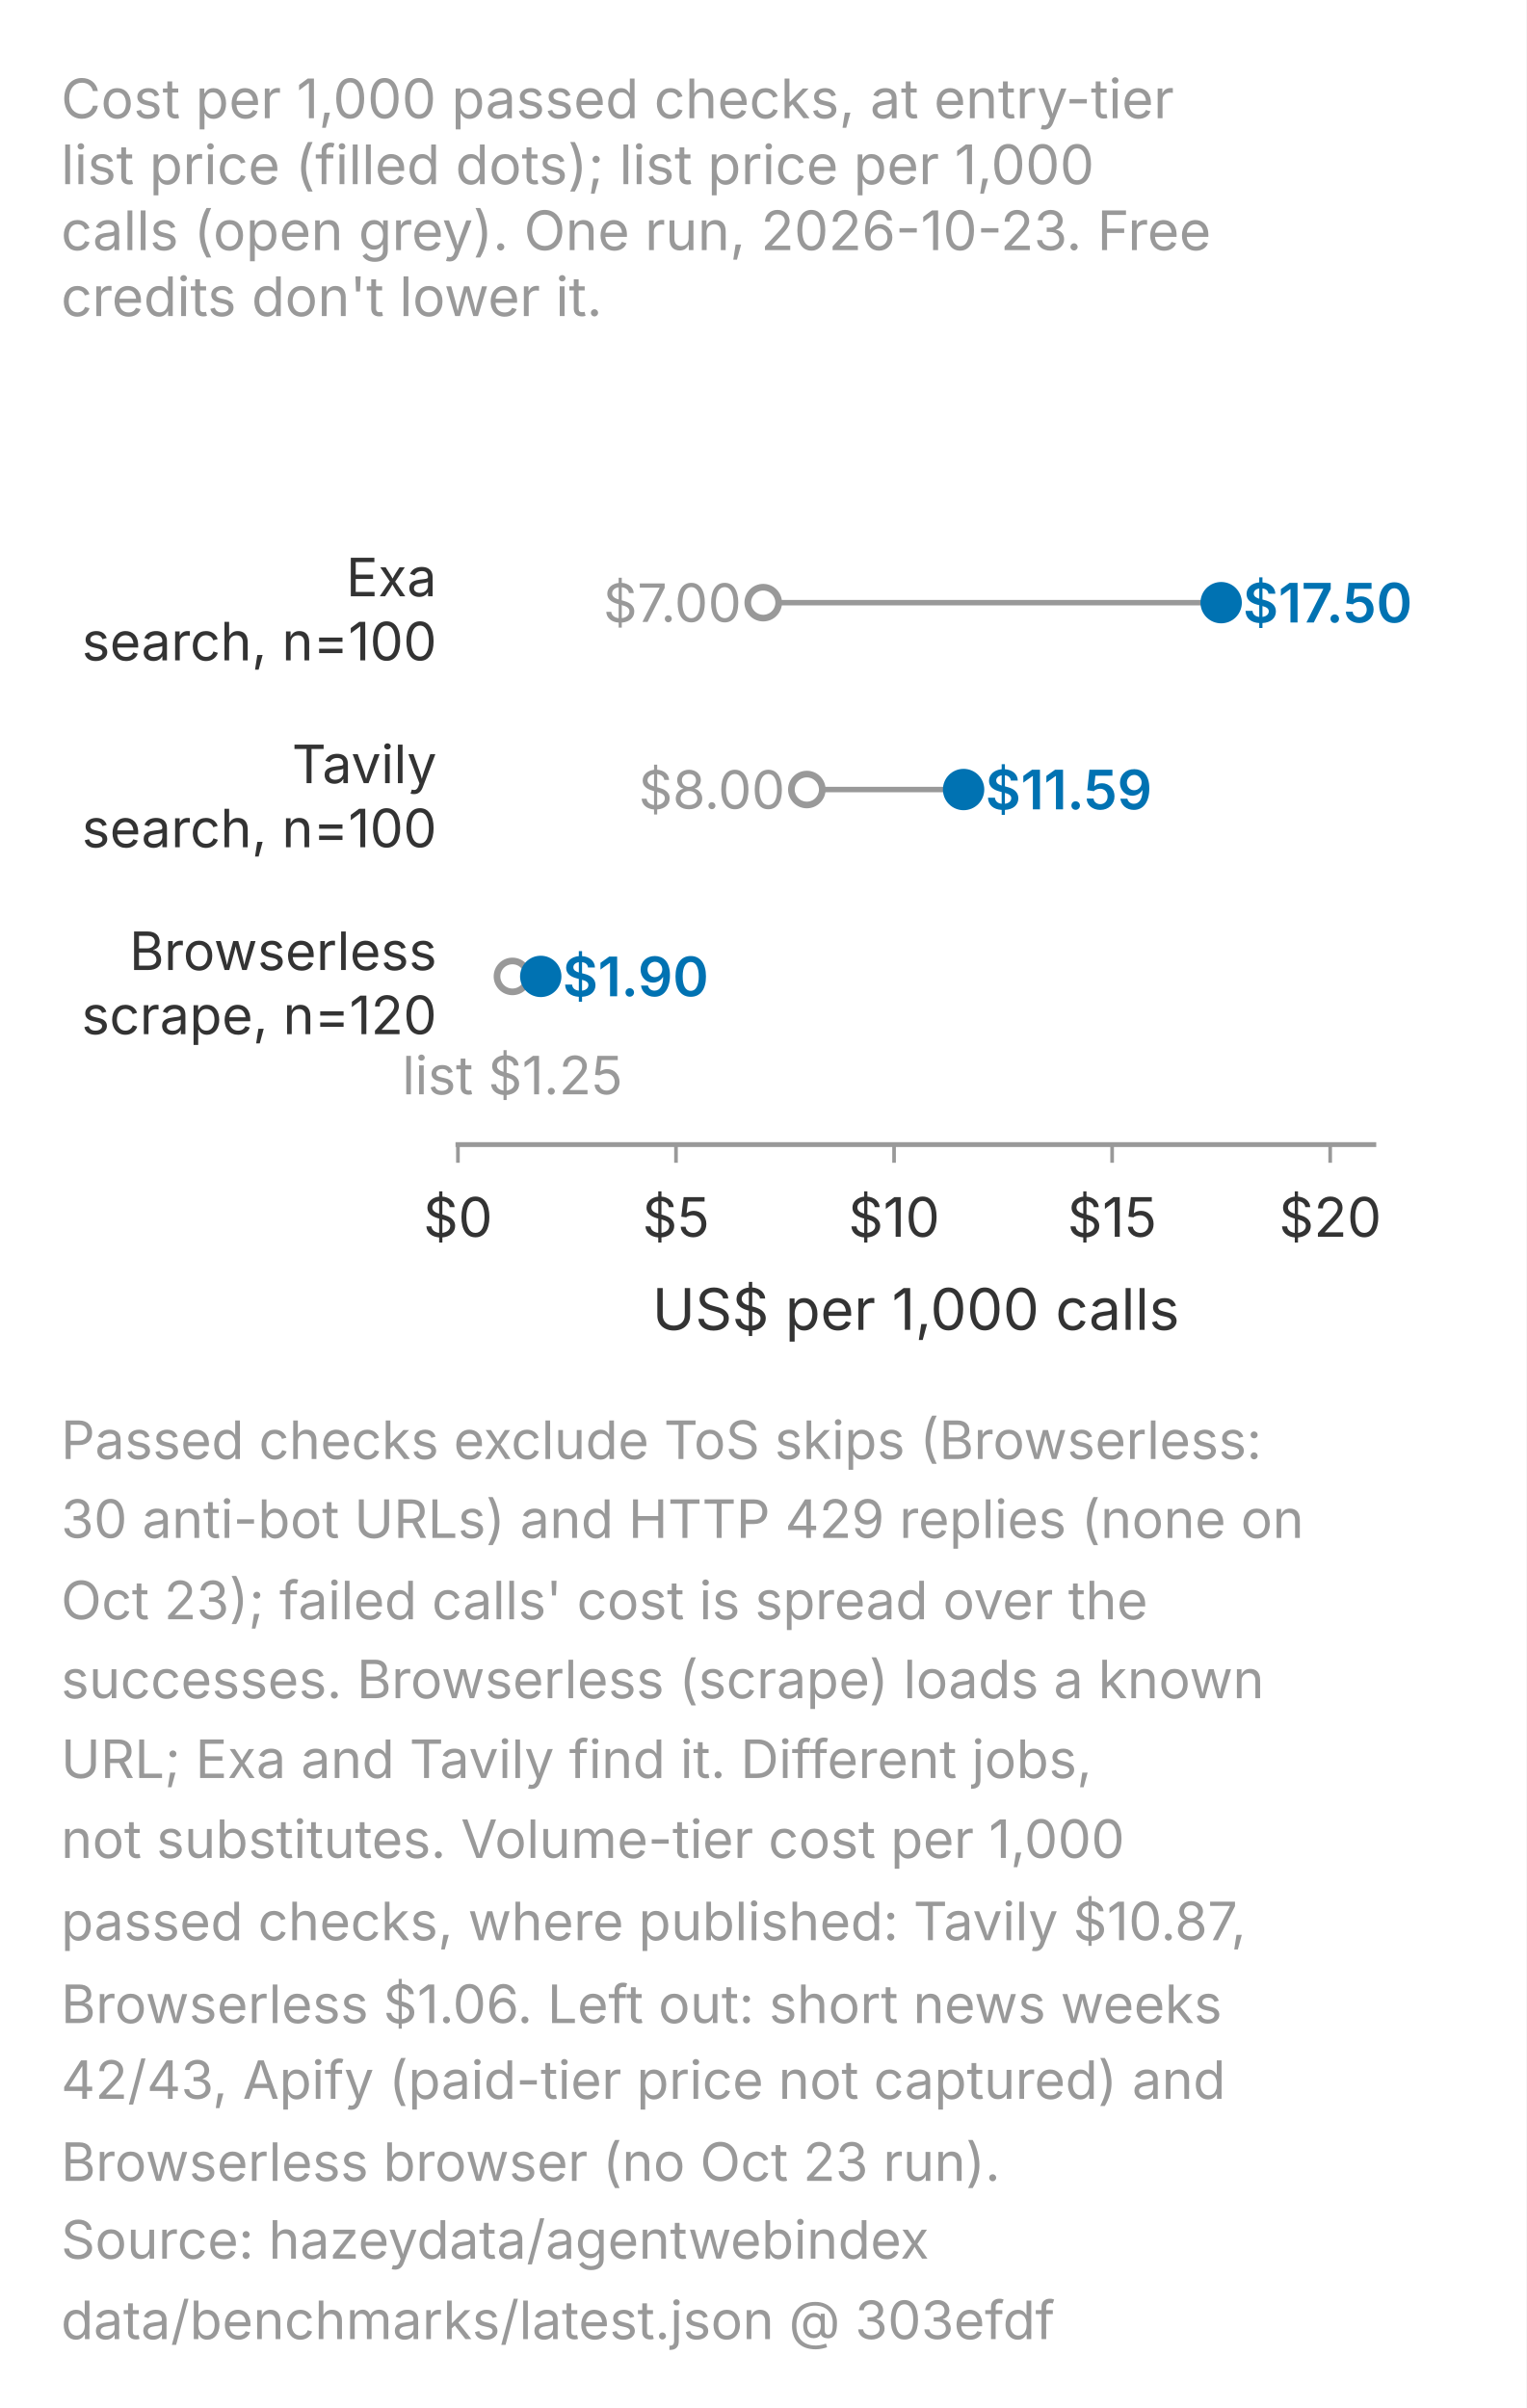
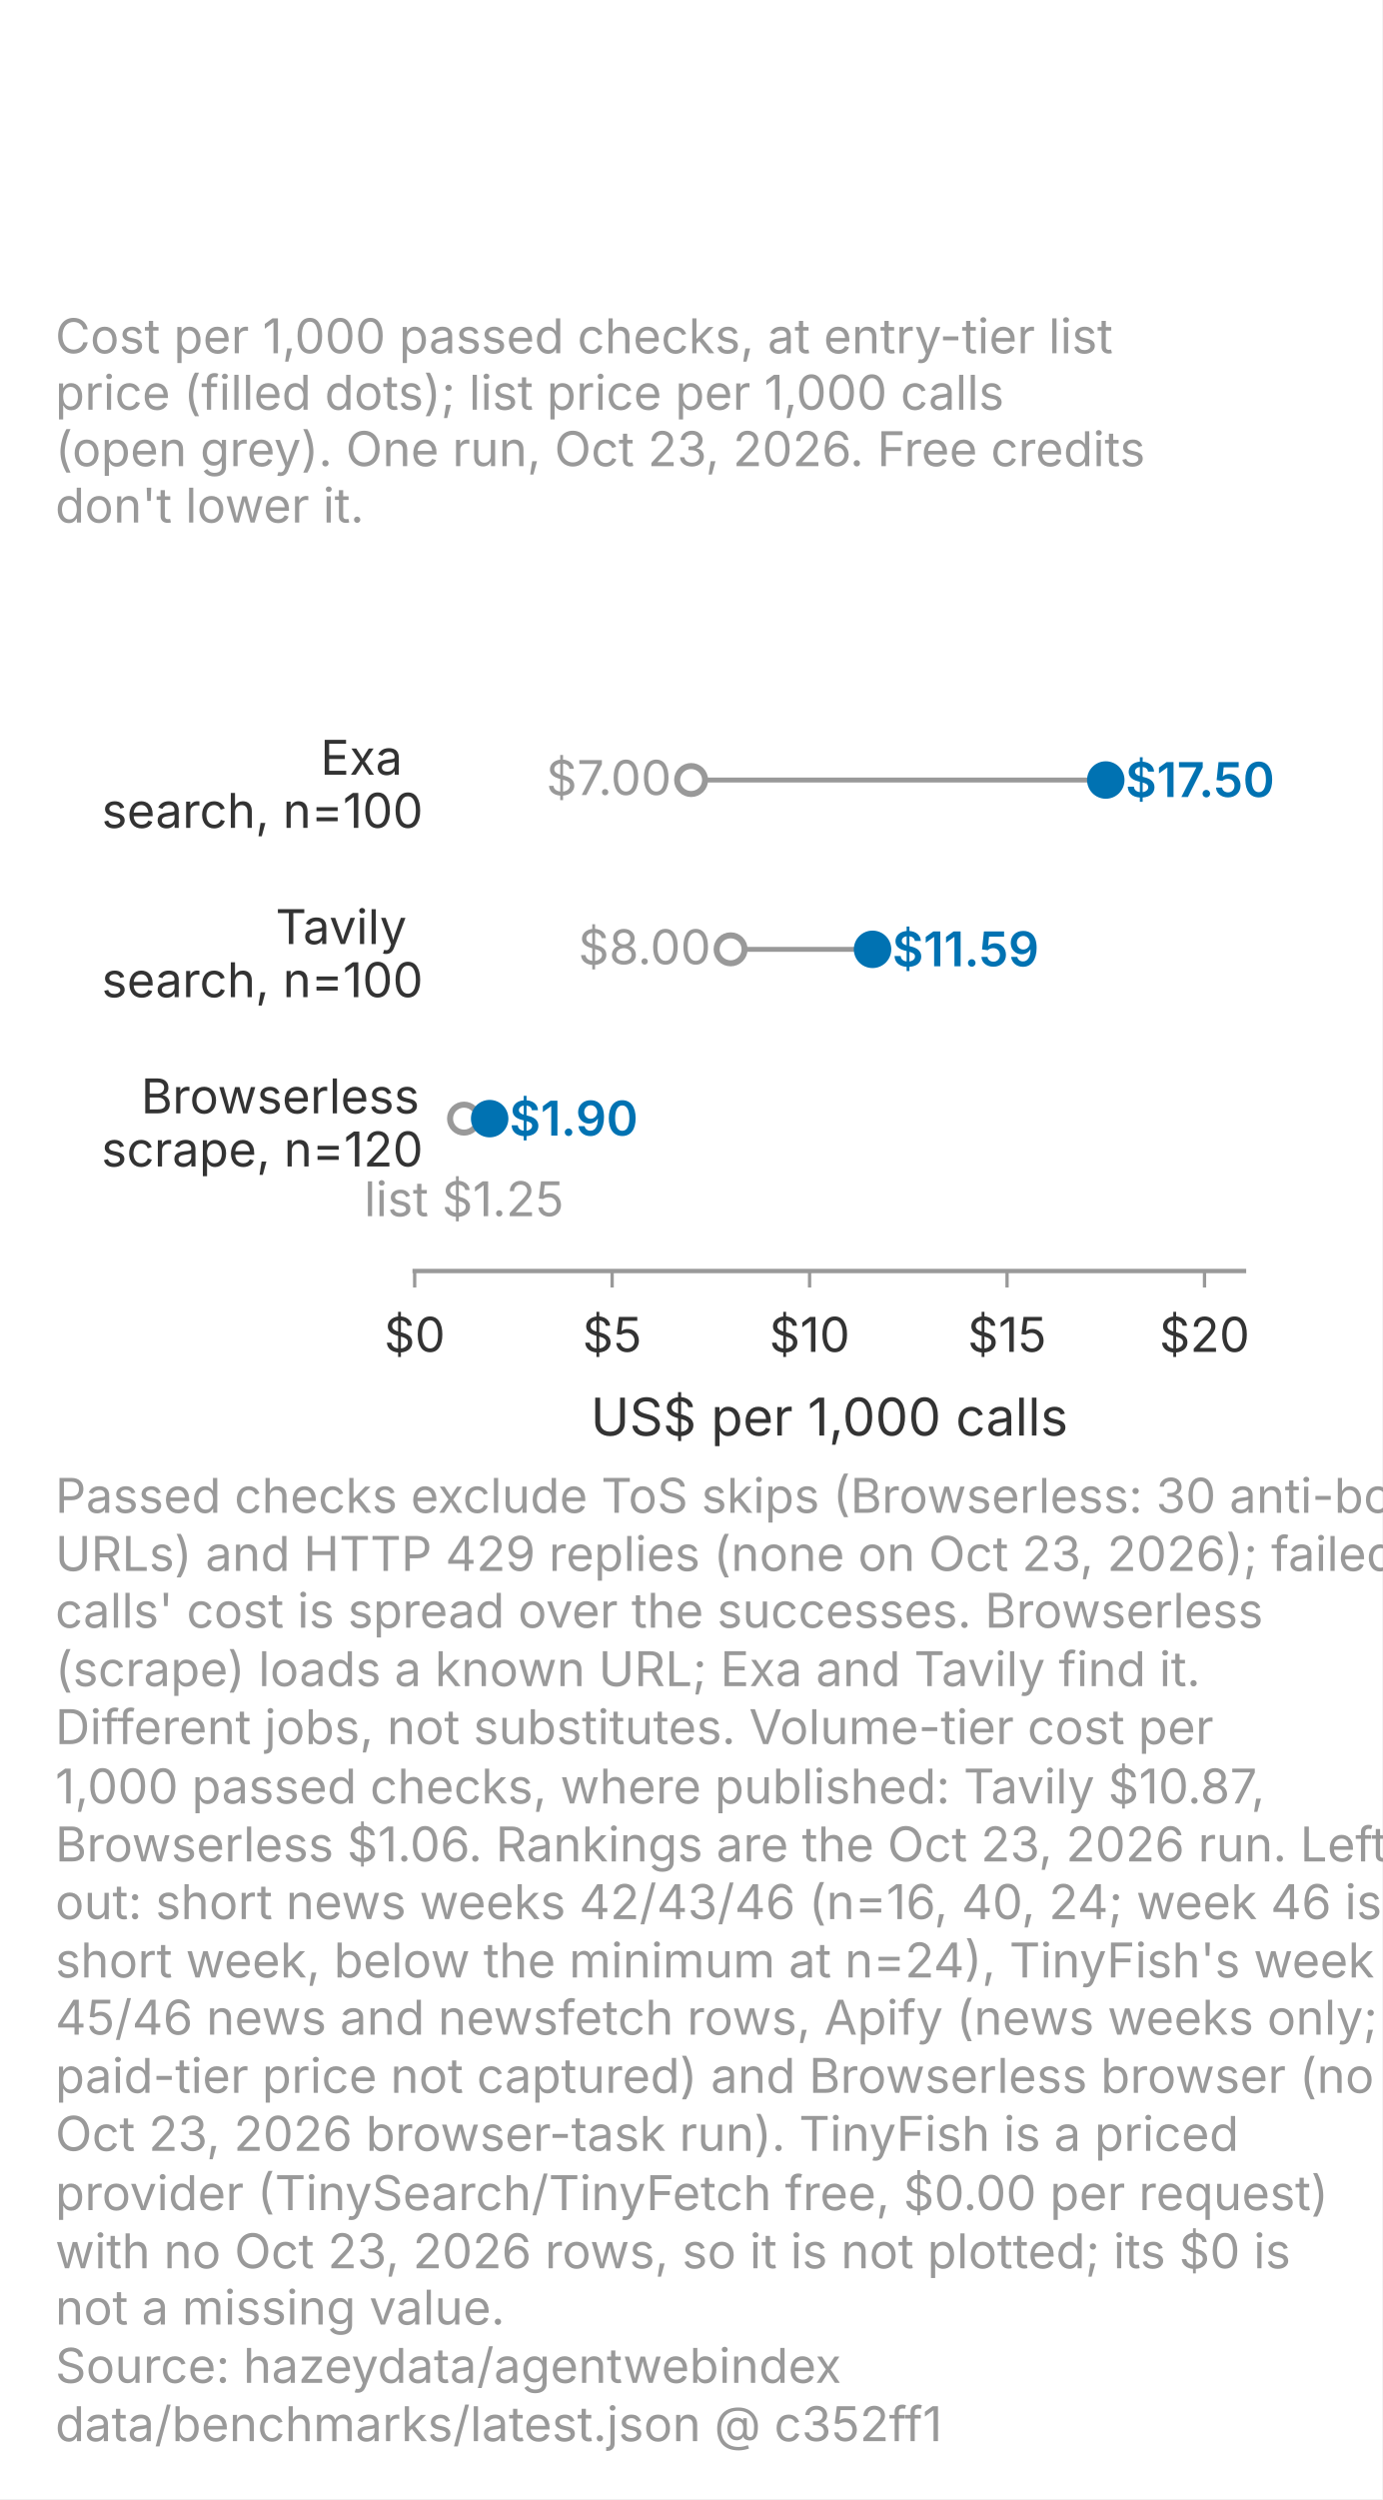
- <svg xmlns="http://www.w3.org/2000/svg" xmlns:xlink="http://www.w3.org/1999/xlink" role="img" aria-label="Exa lists cheaper than Tavily ($7.00 vs $8.00 per 1,000 calls) but costs more per 1,000 passed checks ($17.50 vs $11.59)" width="252pt" height="397.62pt" viewBox="0 0 252 397.62" version="1.1">
+ <svg xmlns="http://www.w3.org/2000/svg" xmlns:xlink="http://www.w3.org/1999/xlink" role="img" aria-label="Exa lists cheaper than Tavily ($7.00 vs $8.00 per 1,000 calls) but costs more per 1,000 passed checks ($17.50 vs $11.59)" width="252pt" height="455.456pt" viewBox="0 0 252 455.456" version="1.1">
  <defs>
    <style type="text/css">*{stroke-linejoin: round; stroke-linecap: butt}</style>
  </defs>
  <g id="figure_1">
    <g id="patch_1">
-       <path d="M 0 397.62  L 252 397.62  L 252 0  L 0 0  z " style="fill: #ffffff" />
+       <path d="M 0 455.456  L 252 455.456  L 252 0  L 0 0  z " style="fill: #ffffff" />
    </g>
    <g id="axes_1">
      <g id="patch_2">
-         <path d="M 75.6 189  L 226.8 189  L 226.8 81  L 75.6 81  z " style="fill: #ffffff" />
+         <path d="M 75.6 231.649  L 226.8 231.649  L 226.8 123.649  L 75.6 123.649  z " style="fill: #ffffff" />
      </g>
      <g id="matplotlib.axis_1">
        <g id="xtick_1">
          <g id="line2d_1">
            <defs>
-               <path id="me4e47dd6b0" d="M 0 0  L 0 3  " style="stroke: #999999; stroke-width: 0.6" />
+               <path id="mbc299d173f" d="M 0 0  L 0 3  " style="stroke: #999999; stroke-width: 0.6" />
            </defs>
            <g>
-               <use xlink:href="#me4e47dd6b0" x="75.6" y="189" style="fill: #999999; stroke: #999999; stroke-width: 0.6" />
+               <use xlink:href="#mbc299d173f" x="75.6" y="231.649" style="fill: #999999; stroke: #999999; stroke-width: 0.6" />
            </g>
          </g>
          <g id="text_1">
-             <text style="font-size: 9px; font-family: 'Inter', sans-serif; text-anchor: middle; fill: #333333" x="75.6" y="204.219" transform="rotate(-0 75.6 204.2188)">$0</text>
+             <text style="font-size: 8.75px; font-family: 'Inter', sans-serif; text-anchor: middle; fill: #333333" x="75.6" y="246.383" transform="rotate(-0 75.6 246.3831)">$0</text>
          </g>
        </g>
        <g id="xtick_2">
          <g id="line2d_2">
            <g>
-               <use xlink:href="#me4e47dd6b0" x="111.6" y="189" style="fill: #999999; stroke: #999999; stroke-width: 0.6" />
+               <use xlink:href="#mbc299d173f" x="111.6" y="231.649" style="fill: #999999; stroke: #999999; stroke-width: 0.6" />
            </g>
          </g>
          <g id="text_2">
-             <text style="font-size: 9px; font-family: 'Inter', sans-serif; text-anchor: middle; fill: #333333" x="111.6" y="204.219" transform="rotate(-0 111.6 204.2188)">$5</text>
+             <text style="font-size: 8.75px; font-family: 'Inter', sans-serif; text-anchor: middle; fill: #333333" x="111.6" y="246.383" transform="rotate(-0 111.6 246.3831)">$5</text>
          </g>
        </g>
        <g id="xtick_3">
          <g id="line2d_3">
            <g>
-               <use xlink:href="#me4e47dd6b0" x="147.6" y="189" style="fill: #999999; stroke: #999999; stroke-width: 0.6" />
+               <use xlink:href="#mbc299d173f" x="147.6" y="231.649" style="fill: #999999; stroke: #999999; stroke-width: 0.6" />
            </g>
          </g>
          <g id="text_3">
-             <text style="font-size: 9px; font-family: 'Inter', sans-serif; text-anchor: middle; fill: #333333" x="147.6" y="204.219" transform="rotate(-0 147.6 204.2188)">$10</text>
+             <text style="font-size: 8.75px; font-family: 'Inter', sans-serif; text-anchor: middle; fill: #333333" x="147.6" y="246.383" transform="rotate(-0 147.6 246.3831)">$10</text>
          </g>
        </g>
        <g id="xtick_4">
          <g id="line2d_4">
            <g>
-               <use xlink:href="#me4e47dd6b0" x="183.6" y="189" style="fill: #999999; stroke: #999999; stroke-width: 0.6" />
+               <use xlink:href="#mbc299d173f" x="183.6" y="231.649" style="fill: #999999; stroke: #999999; stroke-width: 0.6" />
            </g>
          </g>
          <g id="text_4">
-             <text style="font-size: 9px; font-family: 'Inter', sans-serif; text-anchor: middle; fill: #333333" x="183.6" y="204.219" transform="rotate(-0 183.6 204.2188)">$15</text>
+             <text style="font-size: 8.75px; font-family: 'Inter', sans-serif; text-anchor: middle; fill: #333333" x="183.6" y="246.383" transform="rotate(-0 183.6 246.3831)">$15</text>
          </g>
        </g>
        <g id="xtick_5">
          <g id="line2d_5">
            <g>
-               <use xlink:href="#me4e47dd6b0" x="219.6" y="189" style="fill: #999999; stroke: #999999; stroke-width: 0.6" />
+               <use xlink:href="#mbc299d173f" x="219.6" y="231.649" style="fill: #999999; stroke: #999999; stroke-width: 0.6" />
            </g>
          </g>
          <g id="text_5">
-             <text style="font-size: 9px; font-family: 'Inter', sans-serif; text-anchor: middle; fill: #333333" x="219.6" y="204.219" transform="rotate(-0 219.6 204.2188)">$20</text>
+             <text style="font-size: 8.75px; font-family: 'Inter', sans-serif; text-anchor: middle; fill: #333333" x="219.6" y="246.383" transform="rotate(-0 219.6 246.3831)">$20</text>
          </g>
        </g>
        <g id="text_6">
-           <text style="font-size: 9.5px; font-family: 'Inter', sans-serif; text-anchor: middle; fill: #333333" x="151.2" y="219.593" transform="rotate(-0 151.2 219.5928)">US$ per 1,000 calls</text>
+           <text style="font-size: 9.5px; font-family: 'Inter', sans-serif; text-anchor: middle; fill: #333333" x="151.2" y="261.637" transform="rotate(-0 151.2 261.6365)">US$ per 1,000 calls</text>
        </g>
      </g>
      <g id="matplotlib.axis_2">
        <g id="ytick_1">
          <g id="line2d_6" />
          <g id="text_7">
-             <text style="font-size: 8.75px; font-family: 'Inter', sans-serif; fill: #333333" transform="translate(21.36914 160.1733)">Browserless</text>
-             <text style="font-size: 8.75px; font-family: 'Inter', sans-serif; fill: #333333" transform="translate(13.46133 170.7604)">scrape, n=120</text>
+             <text style="font-size: 8.75px; font-family: 'Inter', sans-serif; fill: #333333" transform="translate(25.7175 202.9125)">Browserless</text>
+             <text style="font-size: 8.75px; font-family: 'Inter', sans-serif; fill: #333333" transform="translate(18.4875 212.5922)">scrape, n=120</text>
          </g>
        </g>
        <g id="ytick_2">
          <g id="line2d_7" />
          <g id="text_8">
-             <text style="font-size: 8.75px; font-family: 'Inter', sans-serif; fill: #333333" transform="translate(48.19199 129.3161)">Tavily</text>
-             <text style="font-size: 8.75px; font-family: 'Inter', sans-serif; fill: #333333" transform="translate(13.52012 139.9033)">search, n=100</text>
+             <text style="font-size: 8.75px; font-family: 'Inter', sans-serif; fill: #333333" transform="translate(50.24125 172.0553)">Tavily</text>
+             <text style="font-size: 8.75px; font-family: 'Inter', sans-serif; fill: #333333" transform="translate(18.54125 181.735)">search, n=100</text>
          </g>
        </g>
        <g id="ytick_3">
          <g id="line2d_8" />
          <g id="text_9">
-             <text style="font-size: 8.75px; font-family: 'Inter', sans-serif; fill: #333333" transform="translate(57.14981 98.45899)">Exa</text>
-             <text style="font-size: 8.75px; font-family: 'Inter', sans-serif; fill: #333333" transform="translate(13.52012 109.0461)">search, n=100</text>
+             <text style="font-size: 8.75px; font-family: 'Inter', sans-serif; fill: #333333" transform="translate(58.43125 141.1982)">Exa</text>
+             <text style="font-size: 8.75px; font-family: 'Inter', sans-serif; fill: #333333" transform="translate(18.54125 150.8779)">search, n=100</text>
          </g>
        </g>
      </g>
      <g id="line2d_9">
-         <path d="M 126 99.514  L 201.6 99.514  " clip-path="url(#p3928489941)" style="fill: none; stroke: #999999; stroke-width: 0.9; stroke-linecap: round" />
+         <path d="M 126 142.163  L 201.6 142.163  " clip-path="url(#p5f5b4352c2)" style="fill: none; stroke: #999999; stroke-width: 0.9; stroke-linecap: round" />
      </g>
      <g id="line2d_10">
-         <path d="M 133.2 130.371  L 159.078 130.371  " clip-path="url(#p3928489941)" style="fill: none; stroke: #999999; stroke-width: 0.9; stroke-linecap: round" />
+         <path d="M 133.2 173.02  L 159.078 173.02  " clip-path="url(#p5f5b4352c2)" style="fill: none; stroke: #999999; stroke-width: 0.9; stroke-linecap: round" />
      </g>
      <g id="line2d_11">
-         <path d="M 84.6 161.229  L 89.271 161.229  " clip-path="url(#p3928489941)" style="fill: none; stroke: #999999; stroke-width: 0.9; stroke-linecap: round" />
+         <path d="M 84.6 203.877  L 89.271 203.877  " clip-path="url(#p5f5b4352c2)" style="fill: none; stroke: #999999; stroke-width: 0.9; stroke-linecap: round" />
      </g>
      <g id="patch_3">
-         <path d="M 75.6 189  L 226.8 189  " style="fill: none; stroke: #999999; stroke-width: 0.8; stroke-linejoin: miter; stroke-linecap: square" />
+         <path d="M 75.6 231.649  L 226.8 231.649  " style="fill: none; stroke: #999999; stroke-width: 0.8; stroke-linejoin: miter; stroke-linecap: square" />
      </g>
      <g id="PathCollection_1">
        <defs>
-           <path id="m12ecaebea2" d="M 0 2.55  C 0.676 2.55 1.325 2.281 1.803 1.803  C 2.281 1.325 2.55 0.676 2.55 0  C 2.55 -0.676 2.281 -1.325 1.803 -1.803  C 1.325 -2.281 0.676 -2.55 0 -2.55  C -0.676 -2.55 -1.325 -2.281 -1.803 -1.803  C -2.281 -1.325 -2.55 -0.676 -2.55 0  C -2.55 0.676 -2.281 1.325 -1.803 1.803  C -1.325 2.281 -0.676 2.55 0 2.55  z " style="stroke: #999999; stroke-width: 1.1" />
+           <path id="m97368b52f0" d="M 0 2.55  C 0.676 2.55 1.325 2.281 1.803 1.803  C 2.281 1.325 2.55 0.676 2.55 0  C 2.55 -0.676 2.281 -1.325 1.803 -1.803  C 1.325 -2.281 0.676 -2.55 0 -2.55  C -0.676 -2.55 -1.325 -2.281 -1.803 -1.803  C -2.281 -1.325 -2.55 -0.676 -2.55 0  C -2.55 0.676 -2.281 1.325 -1.803 1.803  C -1.325 2.281 -0.676 2.55 0 2.55  z " style="stroke: #999999; stroke-width: 1.1" />
        </defs>
-         <g clip-path="url(#p3928489941)">
-           <use xlink:href="#m12ecaebea2" x="126" y="99.514" style="fill: #ffffff; stroke: #999999; stroke-width: 1.1" />
+         <g clip-path="url(#p5f5b4352c2)">
+           <use xlink:href="#m97368b52f0" x="126" y="142.163" style="fill: #ffffff; stroke: #999999; stroke-width: 1.1" />
        </g>
      </g>
      <g id="text_10">
-         <text style="font-weight: 600; font-size: 9px; font-family: 'Inter', sans-serif; text-anchor: start; fill: #0072b2" x="205.2" y="102.788" transform="rotate(-0 205.2 102.7882)">$17.50</text>
+         <text style="font-weight: 600; font-size: 8.75px; font-family: 'Inter', sans-serif; text-anchor: start; fill: #0072b2" x="205.2" y="145.255" transform="rotate(-0 205.2 145.2551)">$17.50</text>
      </g>
      <g id="text_11">
-         <text style="font-size: 8.75px; font-family: 'Inter', sans-serif; text-anchor: end; fill: #999999" x="122.4" y="102.697" transform="rotate(-0 122.4 102.6973)">$7.00</text>
+         <text style="font-size: 8.75px; font-family: 'Inter', sans-serif; text-anchor: end; fill: #999999" x="122.4" y="144.891" transform="rotate(-0 122.4 144.8913)">$7.00</text>
      </g>
      <g id="PathCollection_2">
-         <g clip-path="url(#p3928489941)">
-           <use xlink:href="#m12ecaebea2" x="133.2" y="130.371" style="fill: #ffffff; stroke: #999999; stroke-width: 1.1" />
+         <g clip-path="url(#p5f5b4352c2)">
+           <use xlink:href="#m97368b52f0" x="133.2" y="173.02" style="fill: #ffffff; stroke: #999999; stroke-width: 1.1" />
        </g>
      </g>
      <g id="text_12">
-         <text style="font-weight: 600; font-size: 9px; font-family: 'Inter', sans-serif; text-anchor: start; fill: #0072b2" x="162.678" y="133.645" transform="rotate(-0 162.6783 133.6454)">$11.59</text>
+         <text style="font-weight: 600; font-size: 8.75px; font-family: 'Inter', sans-serif; text-anchor: start; fill: #0072b2" x="162.678" y="176.112" transform="rotate(-0 162.6783 176.1122)">$11.59</text>
      </g>
      <g id="text_13">
-         <text style="font-size: 8.75px; font-family: 'Inter', sans-serif; text-anchor: end; fill: #999999" x="129.6" y="133.554" transform="rotate(-0 129.6 133.5544)">$8.00</text>
+         <text style="font-size: 8.75px; font-family: 'Inter', sans-serif; text-anchor: end; fill: #999999" x="129.6" y="175.748" transform="rotate(-0 129.6 175.7484)">$8.00</text>
      </g>
      <g id="PathCollection_3">
-         <g clip-path="url(#p3928489941)">
-           <use xlink:href="#m12ecaebea2" x="84.6" y="161.229" style="fill: #ffffff; stroke: #999999; stroke-width: 1.1" />
+         <g clip-path="url(#p5f5b4352c2)">
+           <use xlink:href="#m97368b52f0" x="84.6" y="203.877" style="fill: #ffffff; stroke: #999999; stroke-width: 1.1" />
        </g>
      </g>
      <g id="text_14">
-         <text style="font-weight: 600; font-size: 9px; font-family: 'Inter', sans-serif; text-anchor: start; fill: #0072b2" x="92.871" y="164.502" transform="rotate(-0 92.87089 164.5025)">$1.90</text>
+         <text style="font-weight: 600; font-size: 8.75px; font-family: 'Inter', sans-serif; text-anchor: start; fill: #0072b2" x="92.871" y="206.969" transform="rotate(-0 92.87089 206.9694)">$1.90</text>
      </g>
      <g id="text_15">
-         <text style="font-size: 8.75px; font-family: 'Inter', sans-serif; text-anchor: middle; fill: #999999" x="84.6" y="180.705" transform="rotate(-0 84.6 180.7051)">list $1.25</text>
+         <text style="font-size: 8.75px; font-family: 'Inter', sans-serif; text-anchor: middle; fill: #999999" x="84.6" y="221.659" transform="rotate(-0 84.6 221.6586)">list $1.25</text>
      </g>
      <g id="PathCollection_4">
        <defs>
-           <path id="m93f6e43776" d="M 0 2.915  C 0.773 2.915 1.515 2.608 2.062 2.062  C 2.608 1.515 2.915 0.773 2.915 0  C 2.915 -0.773 2.608 -1.515 2.062 -2.062  C 1.515 -2.608 0.773 -2.915 0 -2.915  C -0.773 -2.915 -1.515 -2.608 -2.062 -2.062  C -2.608 -1.515 -2.915 -0.773 -2.915 0  C -2.915 0.773 -2.608 1.515 -2.062 2.062  C -1.515 2.608 -0.773 2.915 0 2.915  z " style="stroke: #0072b2" />
+           <path id="mc6a69f2700" d="M 0 2.915  C 0.773 2.915 1.515 2.608 2.062 2.062  C 2.608 1.515 2.915 0.773 2.915 0  C 2.915 -0.773 2.608 -1.515 2.062 -2.062  C 1.515 -2.608 0.773 -2.915 0 -2.915  C -0.773 -2.915 -1.515 -2.608 -2.062 -2.062  C -2.608 -1.515 -2.915 -0.773 -2.915 0  C -2.915 0.773 -2.608 1.515 -2.062 2.062  C -1.515 2.608 -0.773 2.915 0 2.915  z " style="stroke: #0072b2" />
        </defs>
-         <g clip-path="url(#p3928489941)">
-           <use xlink:href="#m93f6e43776" x="201.6" y="99.514" style="fill: #0072b2; stroke: #0072b2" />
+         <g clip-path="url(#p5f5b4352c2)">
+           <use xlink:href="#mc6a69f2700" x="201.6" y="142.163" style="fill: #0072b2; stroke: #0072b2" />
        </g>
      </g>
      <g id="PathCollection_5">
-         <g clip-path="url(#p3928489941)">
-           <use xlink:href="#m93f6e43776" x="159.078" y="130.371" style="fill: #0072b2; stroke: #0072b2" />
+         <g clip-path="url(#p5f5b4352c2)">
+           <use xlink:href="#mc6a69f2700" x="159.078" y="173.02" style="fill: #0072b2; stroke: #0072b2" />
        </g>
      </g>
      <g id="PathCollection_6">
-         <g clip-path="url(#p3928489941)">
-           <use xlink:href="#m93f6e43776" x="89.271" y="161.229" style="fill: #0072b2; stroke: #0072b2" />
+         <g clip-path="url(#p5f5b4352c2)">
+           <use xlink:href="#mc6a69f2700" x="89.271" y="203.877" style="fill: #0072b2; stroke: #0072b2" />
        </g>
      </g>
    </g>
-     <g id="text_16">
-       <text style="font-size: 9px; font-family: 'Inter', sans-serif; fill: #999999" transform="translate(10.08 19.51875)">Cost per 1,000 passed checks, at entry-tier</text>
-       <text style="font-size: 9px; font-family: 'Inter', sans-serif; fill: #999999" transform="translate(10.08 30.4084)">list price (filled dots); list price per 1,000</text>
-       <text style="font-size: 9px; font-family: 'Inter', sans-serif; fill: #999999" transform="translate(10.08 41.29805)">calls (open grey). One run, 2026-10-23. Free</text>
-       <text style="font-size: 9px; font-family: 'Inter', sans-serif; fill: #999999" transform="translate(10.08 52.18769)">credits don't lower it.</text>
+     <g id="text_17">
+       <text style="font-size: 8.75px; font-family: 'Inter', sans-serif; fill: #999999" transform="translate(10.08 64.38313)">Cost per 1,000 passed checks, at entry-tier list</text>
+       <text style="font-size: 8.75px; font-family: 'Inter', sans-serif; fill: #999999" transform="translate(10.08 74.66779)">price (filled dots); list price per 1,000 calls</text>
+       <text style="font-size: 8.75px; font-family: 'Inter', sans-serif; fill: #999999" transform="translate(10.08 84.95246)">(open grey). One run, Oct 23, 2026. Free credits</text>
+       <text style="font-size: 8.75px; font-family: 'Inter', sans-serif; fill: #999999" transform="translate(10.08 95.23713)">don't lower it.</text>
    </g>
-     <g id="text_17">
-       <text style="font-size: 8.75px; font-family: 'Inter', sans-serif; fill: #999999" transform="translate(10.08 240.9154)">Passed checks exclude ToS skips (Browserless:</text>
-       <text style="font-size: 8.75px; font-family: 'Inter', sans-serif; fill: #999999" transform="translate(10.08 253.9484)">30 anti-bot URLs) and HTTP 429 replies (none on</text>
-       <text style="font-size: 8.75px; font-family: 'Inter', sans-serif; fill: #999999" transform="translate(10.08 267.3833)">Oct 23); failed calls' cost is spread over the</text>
-       <text style="font-size: 8.75px; font-family: 'Inter', sans-serif; fill: #999999" transform="translate(10.08 280.4163)">successes. Browserless (scrape) loads a known</text>
-       <text style="font-size: 8.75px; font-family: 'Inter', sans-serif; fill: #999999" transform="translate(10.08 293.588)">URL; Exa and Tavily find it. Different jobs,</text>
-       <text style="font-size: 8.75px; font-family: 'Inter', sans-serif; fill: #999999" transform="translate(10.08 306.794)">not substitutes. Volume-tier cost per 1,000</text>
-       <text style="font-size: 8.75px; font-family: 'Inter', sans-serif; fill: #999999" transform="translate(10.08 320.3724)">passed checks, where published: Tavily $10.87,</text>
-       <text style="font-size: 8.75px; font-family: 'Inter', sans-serif; fill: #999999" transform="translate(10.08 334.0507)">Browserless $1.06. Left out: short news weeks</text>
-       <text style="font-size: 8.75px; font-family: 'Inter', sans-serif; fill: #999999" transform="translate(10.08 346.569)">42/43, Apify (paid-tier price not captured) and</text>
-       <text style="font-size: 8.75px; font-family: 'Inter', sans-serif; fill: #999999" transform="translate(10.08 360.1167)">Browserless browser (no Oct 23 run).</text>
-       <text style="font-size: 8.75px; font-family: 'Inter', sans-serif; fill: #999999" transform="translate(10.08 372.9576)">Source: hazeydata/agentwebindex</text>
-       <text style="font-size: 8.75px; font-family: 'Inter', sans-serif; fill: #999999" transform="translate(10.08 386.2428)">data/benchmarks/latest.json @ 303efdf</text>
+     <g id="text_18">
+       <text style="font-size: 8.75px; font-family: 'Inter', sans-serif; fill: #999999" transform="translate(10.08 275.7168)">Passed checks exclude ToS skips (Browserless: 30 anti-bot</text>
+       <text style="font-size: 8.75px; font-family: 'Inter', sans-serif; fill: #999999" transform="translate(10.08 286.304)">URLs) and HTTP 429 replies (none on Oct 23, 2026); failed</text>
+       <text style="font-size: 8.75px; font-family: 'Inter', sans-serif; fill: #999999" transform="translate(10.08 296.6582)">calls' cost is spread over the successes. Browserless</text>
+       <text style="font-size: 8.75px; font-family: 'Inter', sans-serif; fill: #999999" transform="translate(10.08 307.3038)">(scrape) loads a known URL; Exa and Tavily find it.</text>
+       <text style="font-size: 8.75px; font-family: 'Inter', sans-serif; fill: #999999" transform="translate(10.08 317.8686)">Different jobs, not substitutes. Volume-tier cost per</text>
+       <text style="font-size: 8.75px; font-family: 'Inter', sans-serif; fill: #999999" transform="translate(10.08 328.6953)">1,000 passed checks, where published: Tavily $10.87,</text>
+       <text style="font-size: 8.75px; font-family: 'Inter', sans-serif; fill: #999999" transform="translate(10.08 339.2551)">Browserless $1.06. Rankings are the Oct 23, 2026 run. Left</text>
+       <text style="font-size: 8.75px; font-family: 'Inter', sans-serif; fill: #999999" transform="translate(10.08 349.7668)">out: short news weeks 42/43/46 (n=16, 40, 24; week 46 is a</text>
+       <text style="font-size: 8.75px; font-family: 'Inter', sans-serif; fill: #999999" transform="translate(10.08 360.4004)">short week, below the minimum at n=24), TinyFish's week</text>
+       <text style="font-size: 8.75px; font-family: 'Inter', sans-serif; fill: #999999" transform="translate(10.08 370.8268)">45/46 news and newsfetch rows, Apify (news weeks only;</text>
+       <text style="font-size: 8.75px; font-family: 'Inter', sans-serif; fill: #999999" transform="translate(10.08 381.4276)">paid-tier price not captured) and Browserless browser (no</text>
+       <text style="font-size: 8.75px; font-family: 'Inter', sans-serif; fill: #999999" transform="translate(10.08 392.0011)">Oct 23, 2026 browser-task run). TinyFish is a priced</text>
+       <text style="font-size: 8.75px; font-family: 'Inter', sans-serif; fill: #999999" transform="translate(10.08 402.8054)">provider (TinySearch/TinyFetch free, $0.00 per request)</text>
+       <text style="font-size: 8.75px; font-family: 'Inter', sans-serif; fill: #999999" transform="translate(10.08 413.4062)">with no Oct 23, 2026 rows, so it is not plotted; its $0 is</text>
+       <text style="font-size: 8.75px; font-family: 'Inter', sans-serif; fill: #999999" transform="translate(10.08 423.663)">not a missing value.</text>
+       <text style="font-size: 8.75px; font-family: 'Inter', sans-serif; fill: #999999" transform="translate(10.08 434.2863)">Source: hazeydata/agentwebindex</text>
+       <text style="font-size: 8.75px; font-family: 'Inter', sans-serif; fill: #999999" transform="translate(10.08 444.9145)">data/benchmarks/latest.json @ c352ff1</text>
    </g>
  </g>
  <defs>
-     <clipPath id="p3928489941">
-       <rect x="75.6" y="81" width="151.2" height="108" />
+     <clipPath id="p5f5b4352c2">
+       <rect x="75.6" y="123.649" width="151.2" height="108" />
    </clipPath>
  </defs>
</svg>
